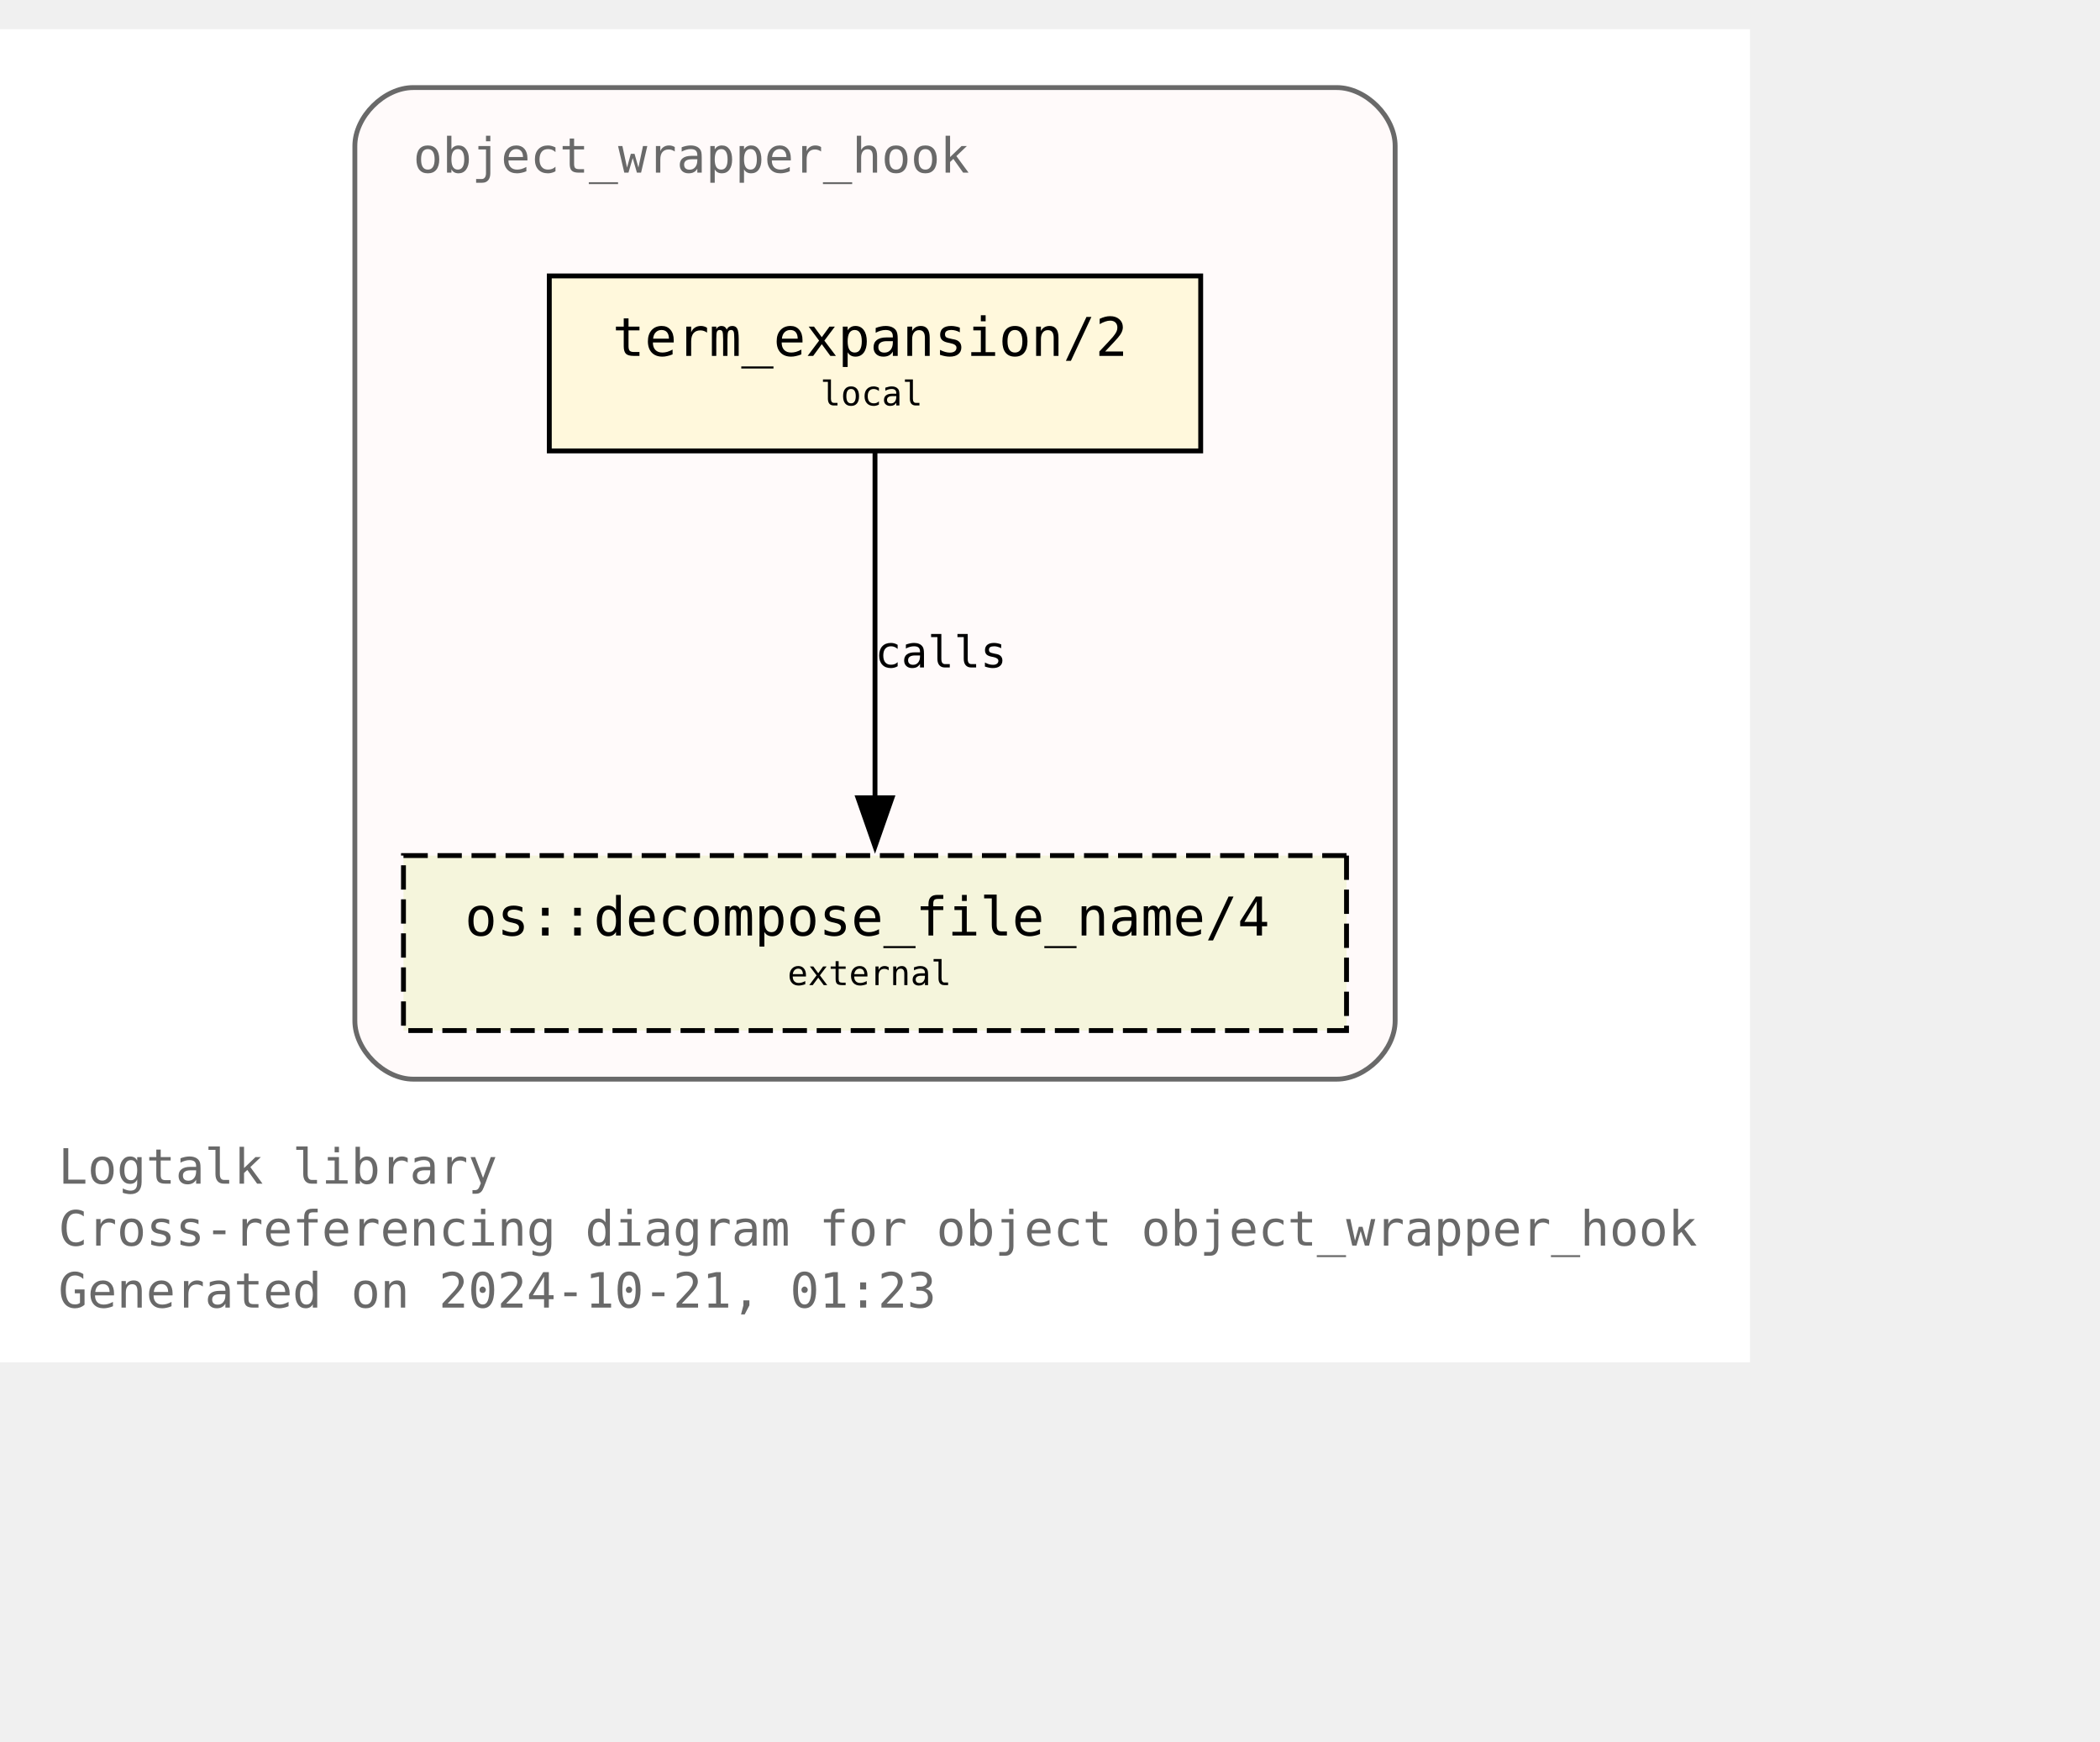
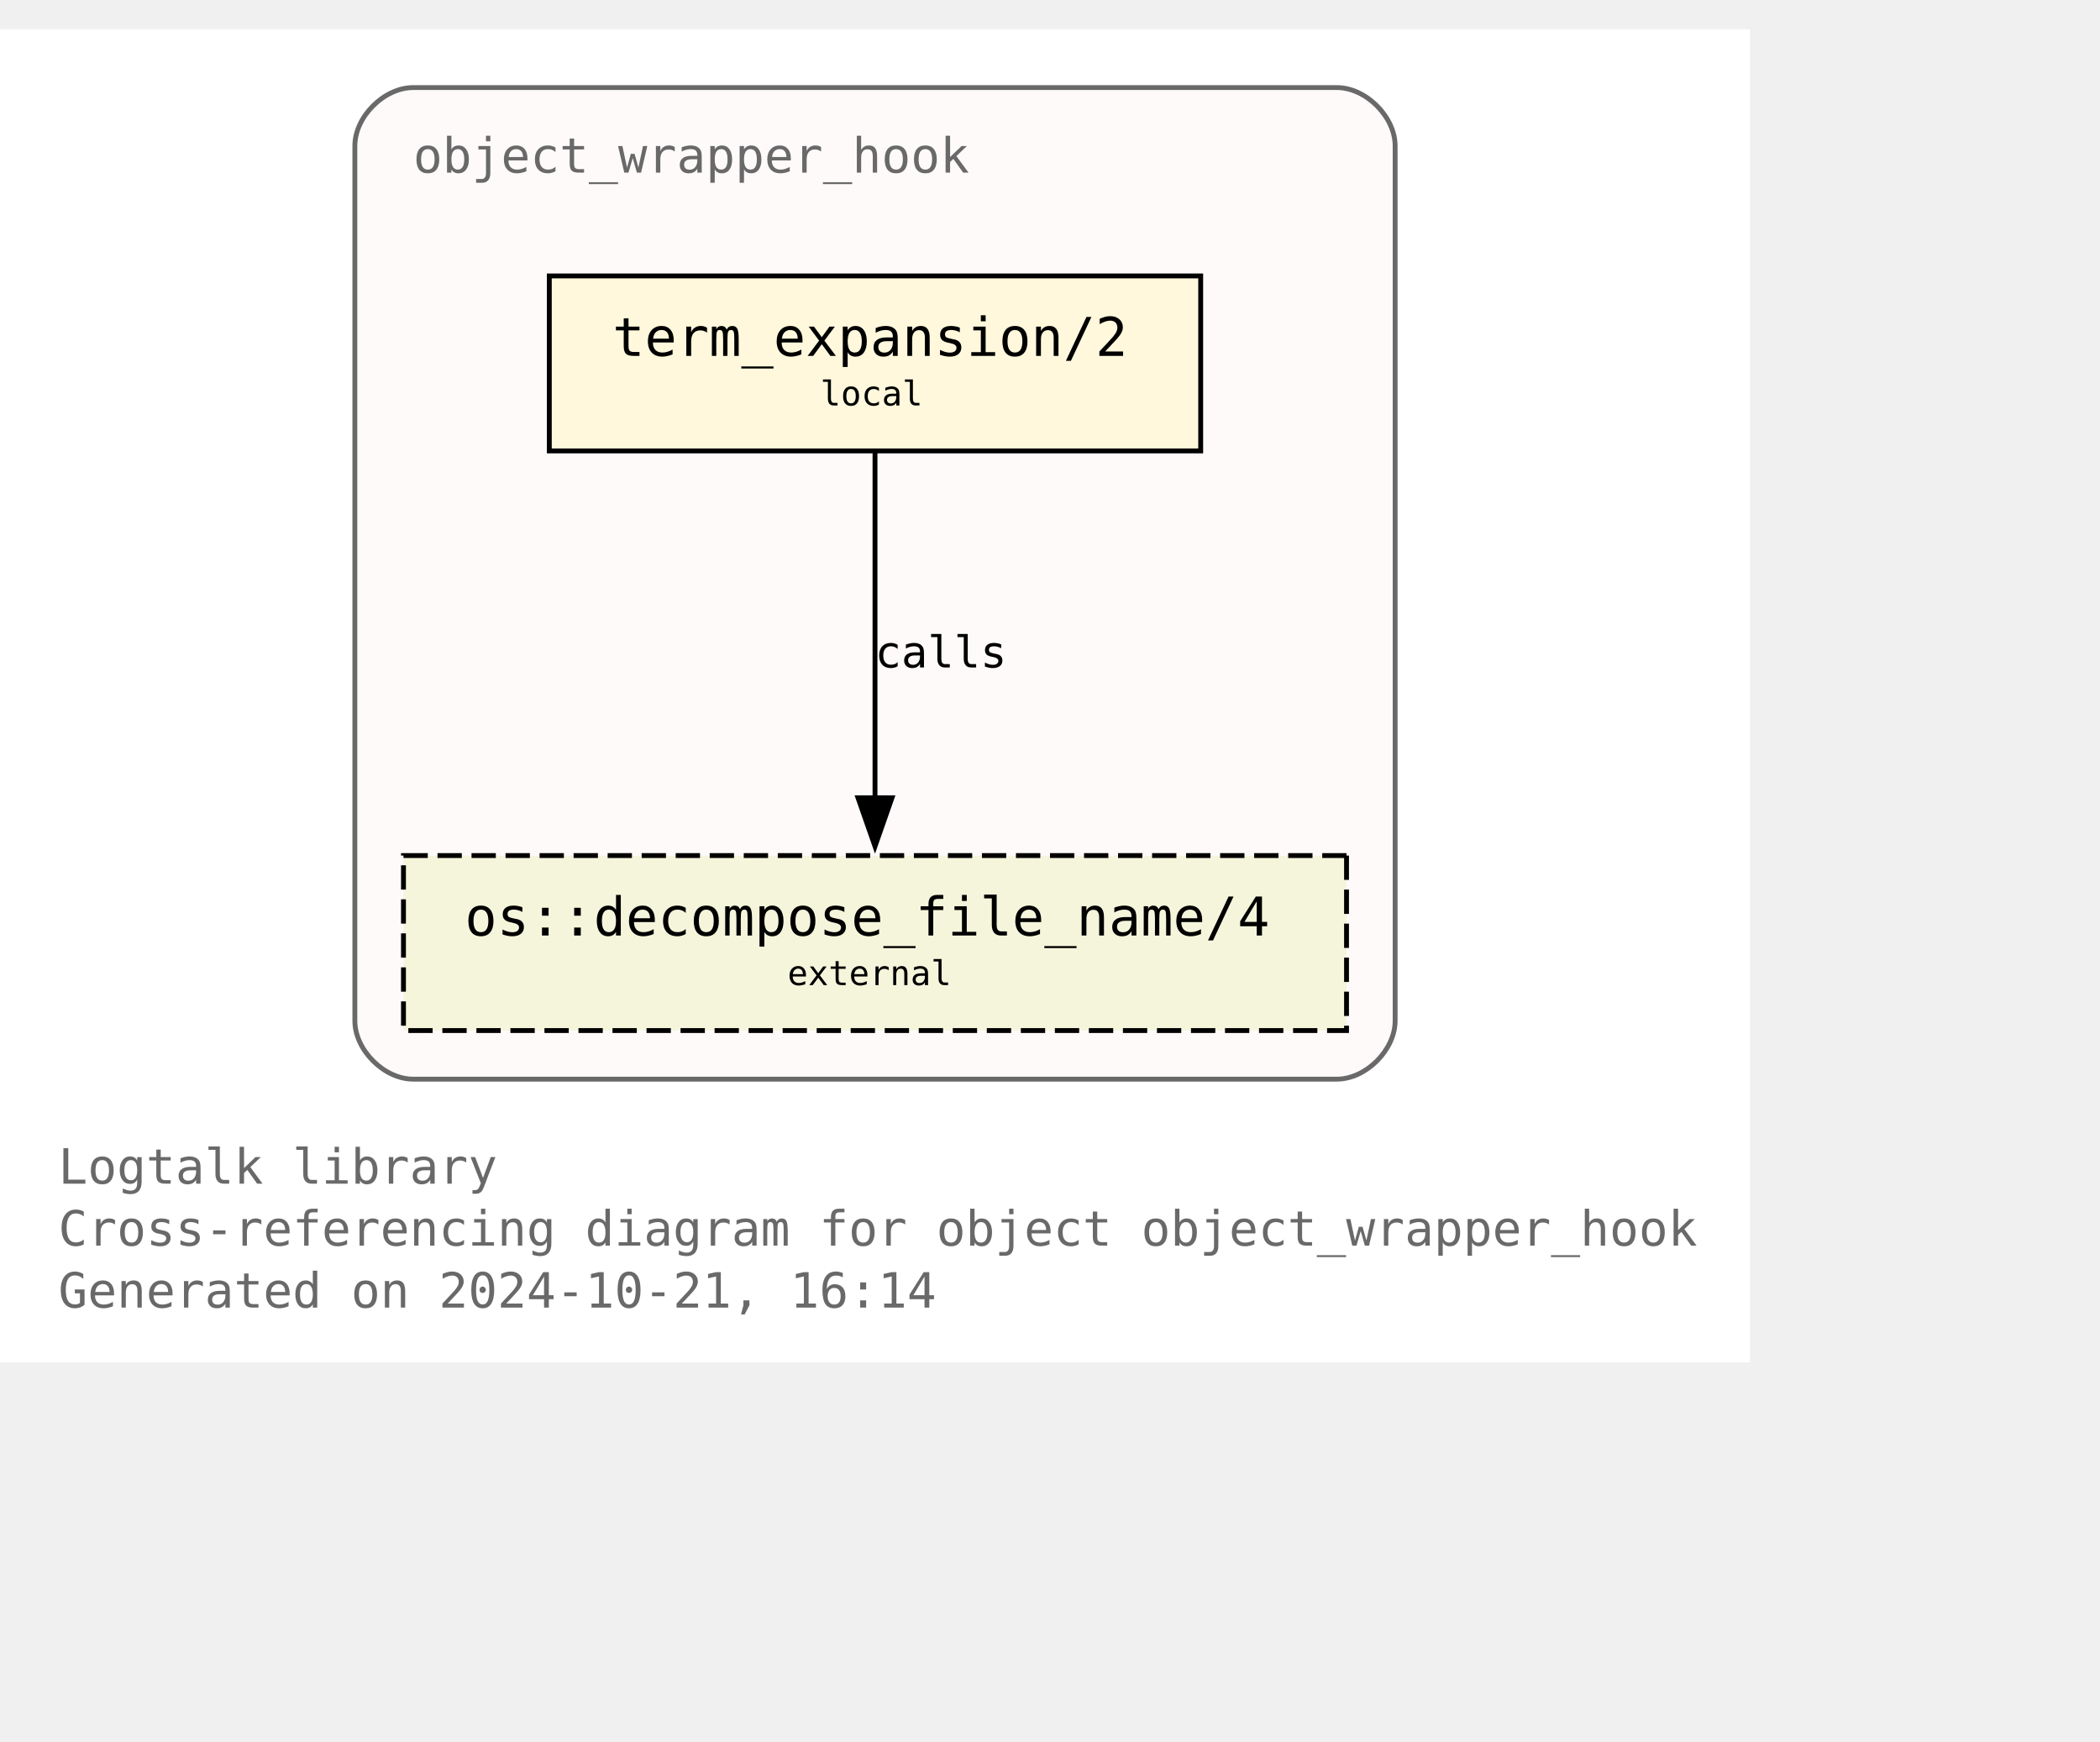
<svg xmlns="http://www.w3.org/2000/svg" xmlns:xlink="http://www.w3.org/1999/xlink" width="504pt" height="418pt" viewBox="72.00 72.00 432.00 346.25">
  <g id="graph0" class="graph" transform="scale(1 1) rotate(0) translate(76 342.25)">
    <polygon fill="white" stroke="none" points="-4,4 -4,-270.25 356,-270.25 356,4 -4,4" />
    <text text-anchor="start" x="8" y="-32.75" font-family="Monospace" font-size="10.00" fill="dimgray">Logtalk library</text>
    <text text-anchor="start" x="8" y="-20" font-family="Monospace" font-size="10.00" fill="dimgray">Cross-referencing diagram for object object_wrapper_hook</text>
-     <text text-anchor="start" x="8" y="-7.25" font-family="Monospace" font-size="10.00" fill="dimgray">Generated on 2024-10-21, 01:23</text>
+     <text text-anchor="start" x="8" y="-7.25" font-family="Monospace" font-size="10.00" fill="dimgray">Generated on 2024-10-21, 16:14</text>
    <g id="clust1" class="cluster">
      <g id="a_clust1">
        <a xlink:title="object_wrapper_hook">
          <path fill="snow" stroke="dimgray" d="M81,-54.25C81,-54.25 271,-54.25 271,-54.25 277,-54.25 283,-60.25 283,-66.25 283,-66.25 283,-246.25 283,-246.25 283,-252.25 277,-258.25 271,-258.25 271,-258.25 81,-258.25 81,-258.25 75,-258.25 69,-252.25 69,-246.25 69,-246.25 69,-66.25 69,-66.25 69,-60.25 75,-54.25 81,-54.25" />
          <g id="a_clust1_0">
-             <a xlink:href="https://github.com/LogtalkDotOrg/logtalk3/tree/8780071735e647f3d024cf6532e3b6a03425c0f2/library/hook_objects/object_wrapper_hook.lgt" xlink:title="https://github.com/LogtalkDotOrg/logtalk3/tree/8780071735e647f3d024cf6532e3b6a03425c0f2/library/hook_objects/object_wrapper_hook.lgt">
+             <a xlink:href="https://github.com/LogtalkDotOrg/logtalk3/tree/d90dbe0270fa2d17561f841680ddef05aa6a9db3/library/hook_objects/object_wrapper_hook.lgt" xlink:title="https://github.com/LogtalkDotOrg/logtalk3/tree/d90dbe0270fa2d17561f841680ddef05aa6a9db3/library/hook_objects/object_wrapper_hook.lgt">
              <text text-anchor="start" x="81" y="-240.75" font-family="Monospace" font-size="10.00" fill="dimgray">object_wrapper_hook</text>
            </a>
          </g>
        </a>
      </g>
    </g>
    <g id="node1" class="node">
      <g id="a_node1">
-         <a xlink:href="https://github.com/LogtalkDotOrg/logtalk3/tree/8780071735e647f3d024cf6532e3b6a03425c0f2/library/hook_objects/object_wrapper_hook.lgt#L39" xlink:title="https://github.com/LogtalkDotOrg/logtalk3/tree/8780071735e647f3d024cf6532e3b6a03425c0f2/library/hook_objects/object_wrapper_hook.lgt#L39">
+         <a xlink:href="https://github.com/LogtalkDotOrg/logtalk3/tree/d90dbe0270fa2d17561f841680ddef05aa6a9db3/library/hook_objects/object_wrapper_hook.lgt#L39" xlink:title="https://github.com/LogtalkDotOrg/logtalk3/tree/d90dbe0270fa2d17561f841680ddef05aa6a9db3/library/hook_objects/object_wrapper_hook.lgt#L39">
          <polygon fill="cornsilk" stroke="black" points="243,-219.5 109,-219.5 109,-183.5 243,-183.5 243,-219.5" />
          <text text-anchor="start" x="116.88" y="-204.07" font-family="Monospace" font-size="9.00"> </text>
          <text text-anchor="start" x="122" y="-203.05" font-family="Monospace" font-size="11.00">term_expansion/2</text>
          <text text-anchor="start" x="229.88" y="-204.07" font-family="Monospace" font-size="9.00"> </text>
          <text text-anchor="start" x="116.88" y="-191.95" font-family="Monospace" font-size="9.00"> </text>
          <text text-anchor="start" x="164.75" y="-192.85" font-family="Monospace" font-size="7.00">local</text>
          <text text-anchor="start" x="229.88" y="-191.95" font-family="Monospace" font-size="9.00"> </text>
        </a>
      </g>
    </g>
    <g id="node2" class="node">
      <g id="a_node2">
        <a xlink:href="https://logtalk.org/library/osp_0.html#decompose-file-name-4" xlink:title="https://logtalk.org/library/osp_0.html#decompose-file-name-4">
          <polygon fill="beige" stroke="black" stroke-dasharray="5,2" points="273,-100.25 79,-100.25 79,-64.25 273,-64.25 273,-100.25" />
          <text text-anchor="start" x="86.88" y="-84.83" font-family="Monospace" font-size="9.00"> </text>
          <text text-anchor="start" x="91.62" y="-83.8" font-family="Monospace" font-size="11.00">os::decompose_file_name/4</text>
          <text text-anchor="start" x="259.88" y="-84.83" font-family="Monospace" font-size="9.00"> </text>
          <text text-anchor="start" x="86.88" y="-72.7" font-family="Monospace" font-size="9.00"> </text>
          <text text-anchor="start" x="158" y="-73.6" font-family="Monospace" font-size="7.00">external</text>
          <text text-anchor="start" x="259.88" y="-72.7" font-family="Monospace" font-size="9.00"> </text>
        </a>
      </g>
    </g>
    <g id="edge1" class="edge">
      <g id="a_edge1">
-         <a xlink:href="https://github.com/LogtalkDotOrg/logtalk3/tree/8780071735e647f3d024cf6532e3b6a03425c0f2/library/hook_objects/object_wrapper_hook.lgt#L39" xlink:title="calls">
+         <a xlink:href="https://github.com/LogtalkDotOrg/logtalk3/tree/d90dbe0270fa2d17561f841680ddef05aa6a9db3/library/hook_objects/object_wrapper_hook.lgt#L39" xlink:title="calls">
          <path fill="none" stroke="black" d="M176,-183.2C176,-164.5 176,-134.37 176,-112.08" />
          <polygon fill="black" stroke="black" points="179.5,-112.14 176,-102.14 172.5,-112.14 179.5,-112.14" />
        </a>
      </g>
      <g id="a_edge1-label">
-         <a xlink:href="https://github.com/LogtalkDotOrg/logtalk3/tree/8780071735e647f3d024cf6532e3b6a03425c0f2/library/hook_objects/object_wrapper_hook.lgt#L39" xlink:title="https://github.com/LogtalkDotOrg/logtalk3/tree/8780071735e647f3d024cf6532e3b6a03425c0f2/library/hook_objects/object_wrapper_hook.lgt#L39">
+         <a xlink:href="https://github.com/LogtalkDotOrg/logtalk3/tree/d90dbe0270fa2d17561f841680ddef05aa6a9db3/library/hook_objects/object_wrapper_hook.lgt#L39" xlink:title="https://github.com/LogtalkDotOrg/logtalk3/tree/d90dbe0270fa2d17561f841680ddef05aa6a9db3/library/hook_objects/object_wrapper_hook.lgt#L39">
          <text text-anchor="start" x="176" y="-138.95" font-family="Monospace" font-size="9.00">calls</text>
        </a>
      </g>
    </g>
  </g>
</svg>
